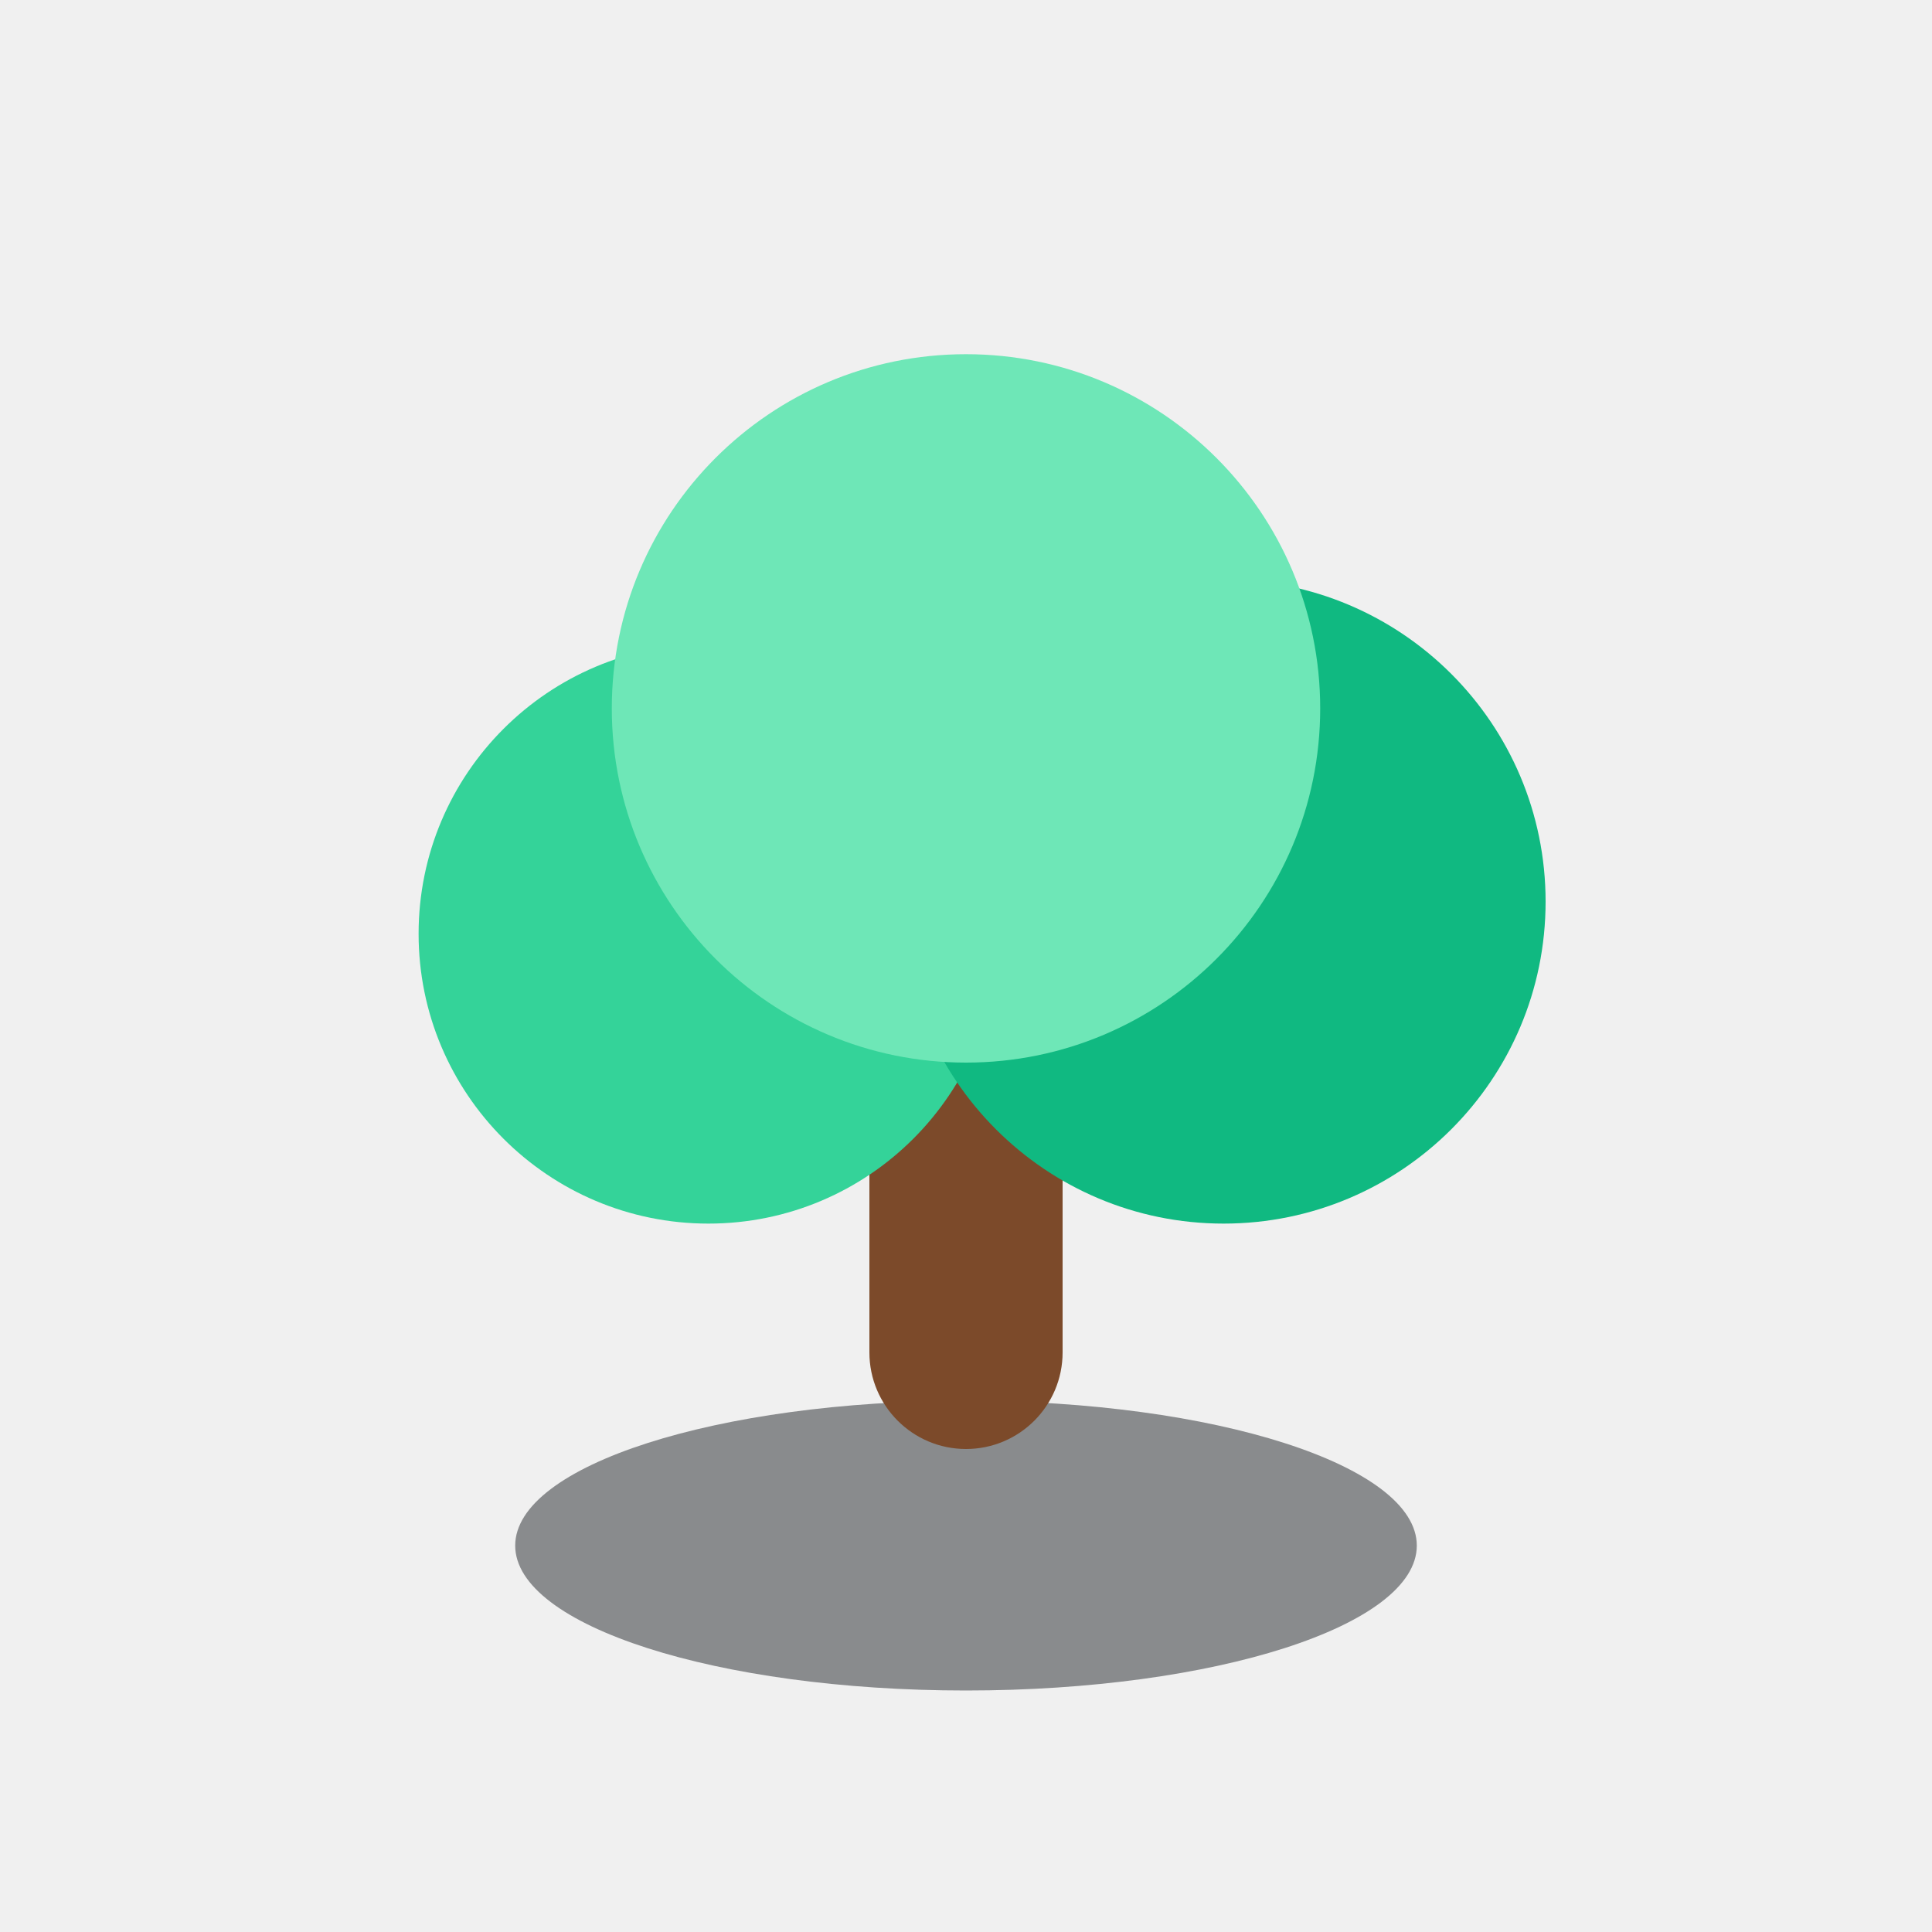
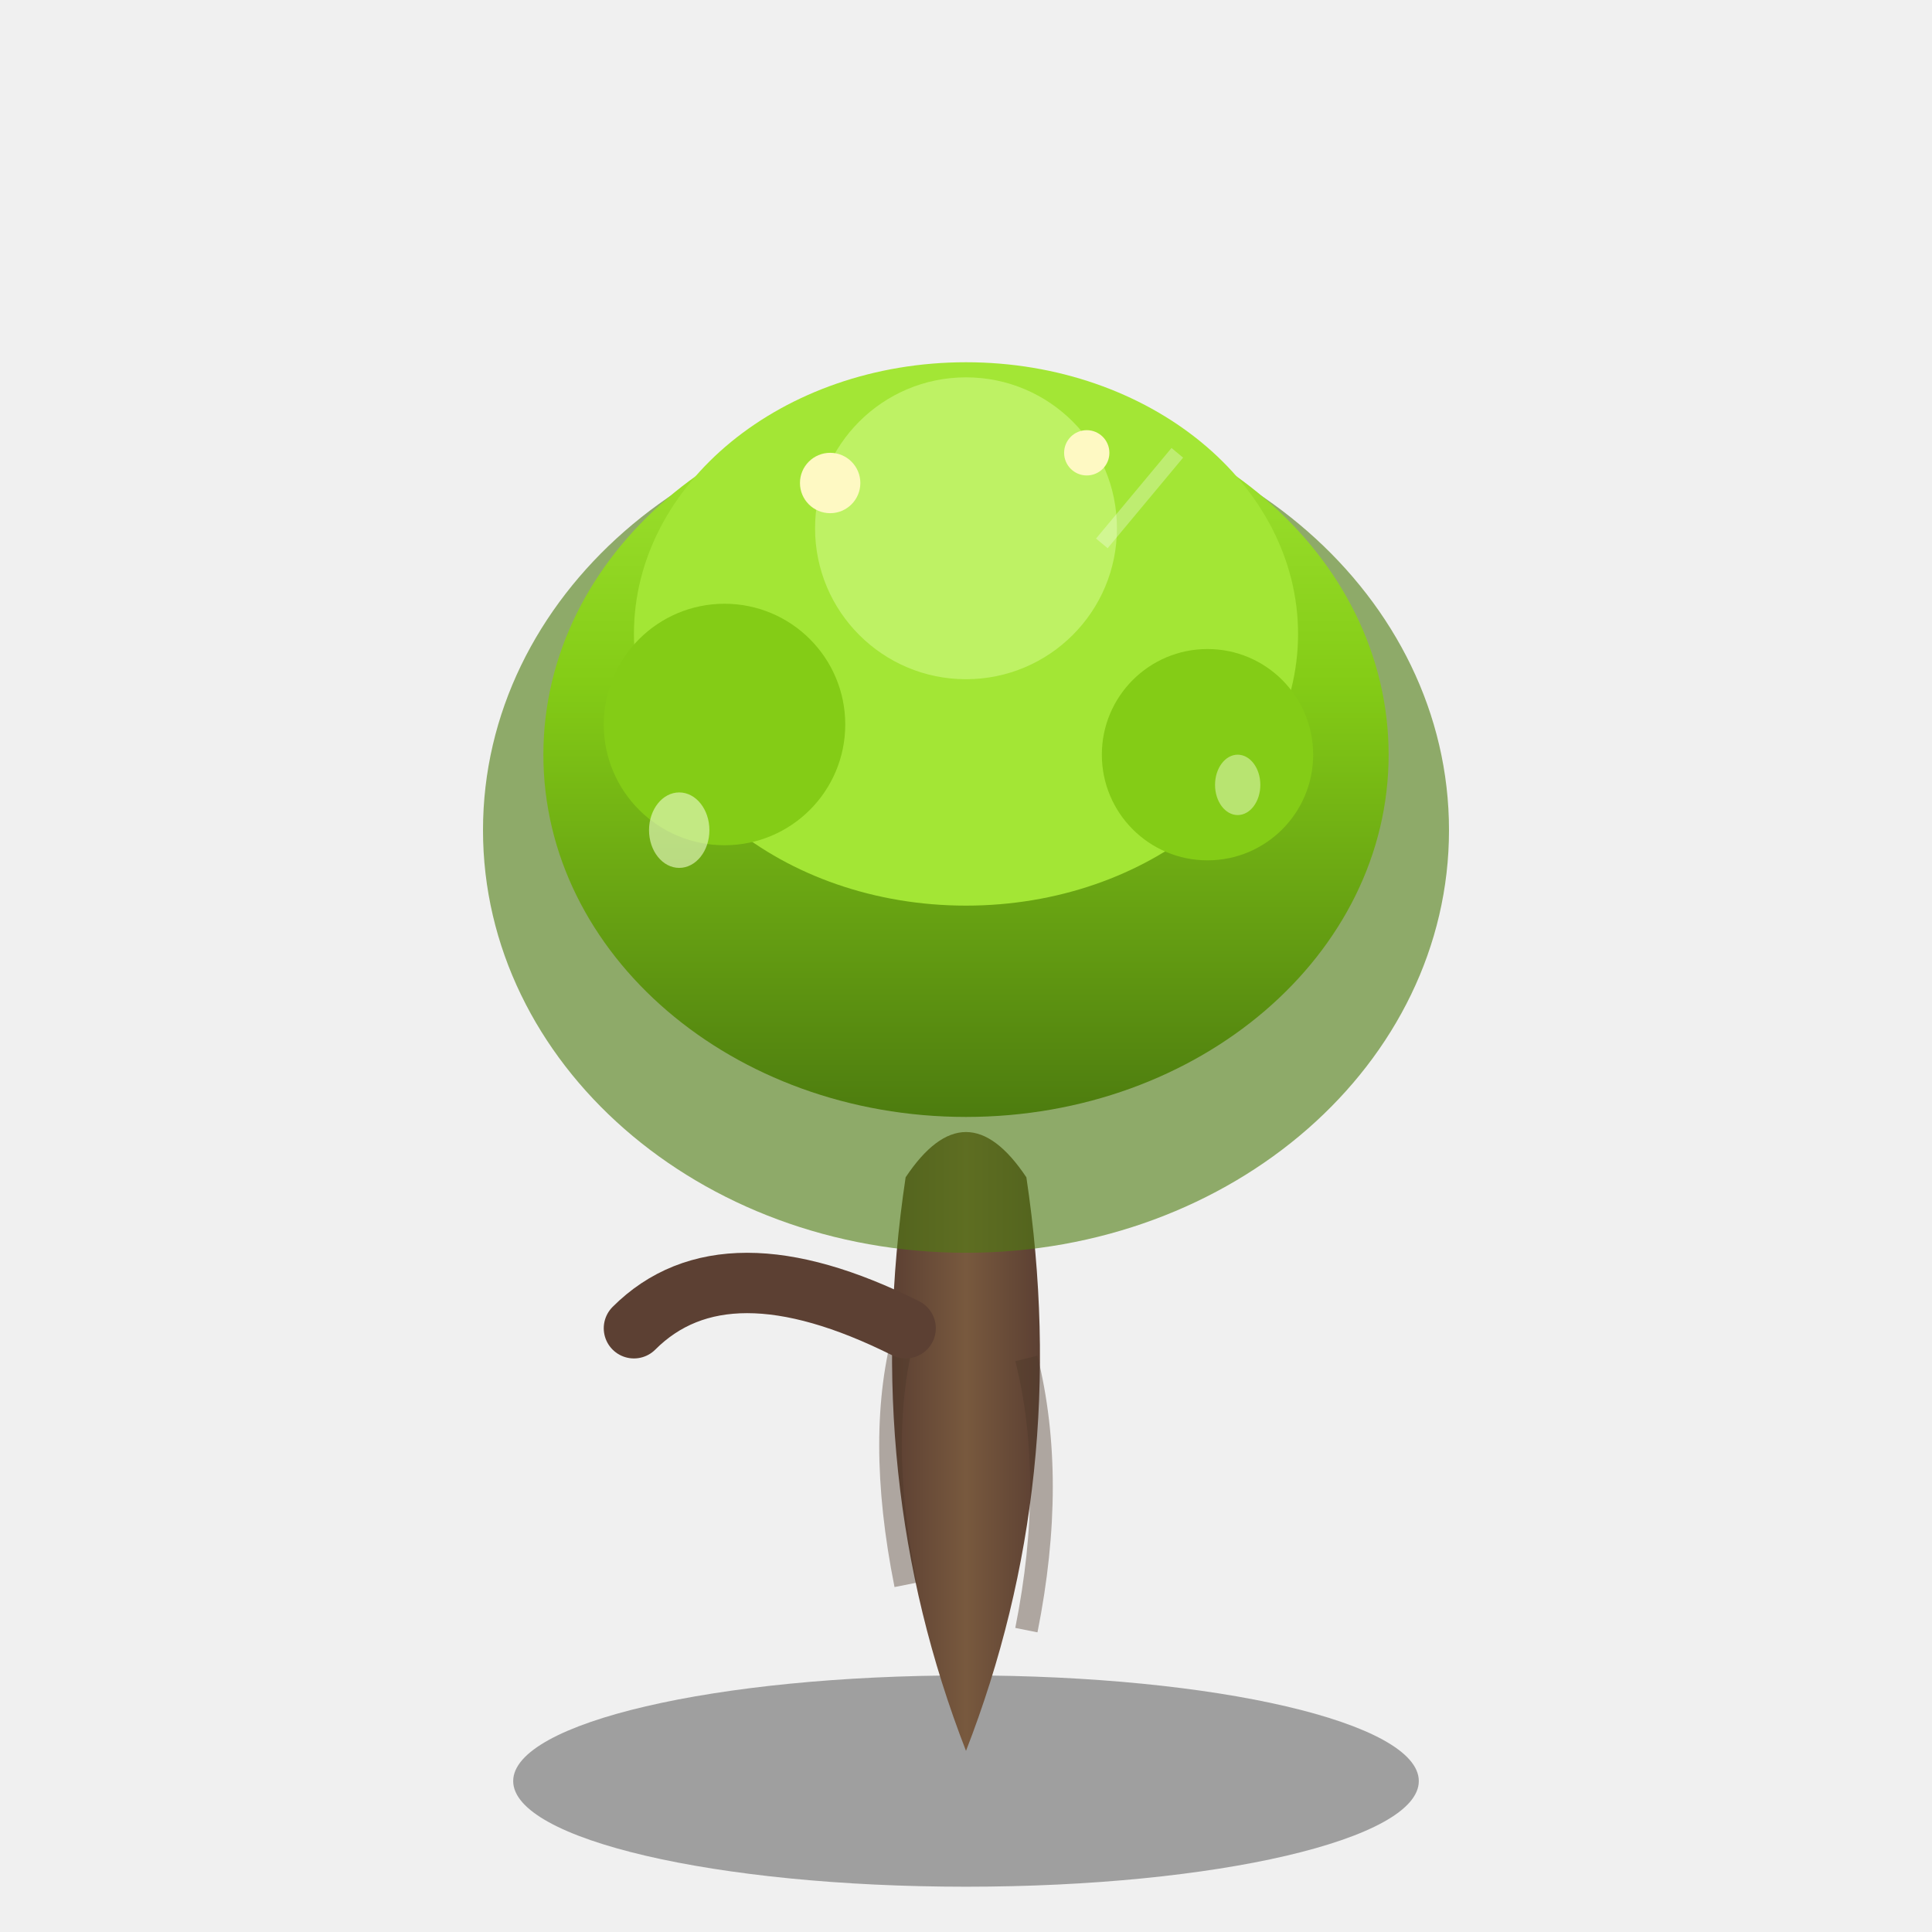
- <svg xmlns="http://www.w3.org/2000/svg" viewBox="0 0 120 120" role="img" aria-label="Verdant Young Tree">
-   <rect width="120" height="120" rx="18" fill="transparent" />
-   <ellipse cx="60" cy="96" rx="28" ry="9" fill="#0b0f14" opacity="0.45" />
-   <rect x="54" y="58" width="12" height="32" rx="6" fill="#7c4a2a" />
-   <circle cx="44" cy="58" r="18" fill="#34d399" />
-   <circle cx="76" cy="56" r="20" fill="#10b981" />
-   <circle cx="60" cy="44" r="22" fill="#6ee7b7" />
+ <svg xmlns="http://www.w3.org/2000/svg" viewBox="0 0 128 128" role="img" aria-label="Verdant Young Tree">
+   <defs>
+     <linearGradient id="verdantFoliage" x1="0%" y1="0%" x2="0%" y2="100%">
+       <stop offset="0%" stop-color="#a3e635" />
+       <stop offset="40%" stop-color="#84cc16" />
+       <stop offset="100%" stop-color="#4d7c0f" />
+     </linearGradient>
+     <linearGradient id="verdantTrunk" x1="0%" y1="0%" x2="100%" y2="0%">
+       <stop offset="0%" stop-color="#5c4033" />
+       <stop offset="50%" stop-color="#78593e" />
+       <stop offset="100%" stop-color="#5c4033" />
+     </linearGradient>
+   </defs>
+   <ellipse cx="64" cy="118" rx="30" ry="7" fill="#0a0a0a" opacity="0.35" />
+   <path d="M64 116 Q57 98 60 78 Q64 72 68 78 Q71 98 64 116" fill="url(#verdantTrunk)" />
+   <path d="M60 105 Q58 95 60 88" fill="none" stroke="#4a3628" stroke-width="1.5" opacity="0.4" />
+   <path d="M68 108 Q70 98 68 90" fill="none" stroke="#4a3628" stroke-width="1.5" opacity="0.4" />
+   <path d="M60 88 Q48 82 42 88" fill="none" stroke="#5c4033" stroke-width="4" stroke-linecap="round" />
+   <ellipse cx="64" cy="55" rx="32" ry="28" fill="#4d7c0f" opacity="0.6" />
+   <ellipse cx="64" cy="50" rx="28" ry="24" fill="url(#verdantFoliage)" />
+   <ellipse cx="64" cy="42" rx="22" ry="18" fill="#a3e635" />
+   <circle cx="48" cy="48" r="8" fill="#84cc16" />
+   <circle cx="80" cy="50" r="7" fill="#84cc16" />
+   <circle cx="64" cy="35" r="10" fill="#bef264" />
+   <path d="M55" y="38" L="50 32" fill="none" stroke="#fff" stroke-width="1" opacity="0.3" />
+   <path d="M73 36 L78 30" fill="none" stroke="#fff" stroke-width="1" opacity="0.3" />
+   <ellipse cx="45" cy="55" rx="2" ry="2.5" fill="#ecfccb" opacity="0.6" />
+   <ellipse cx="82" cy="52" rx="1.5" ry="2" fill="#ecfccb" opacity="0.5" />
+   <circle cx="55" cy="32" r="2" fill="#fef9c3" />
+   <circle cx="72" cy="30" r="1.5" fill="#fef9c3" />
</svg>
